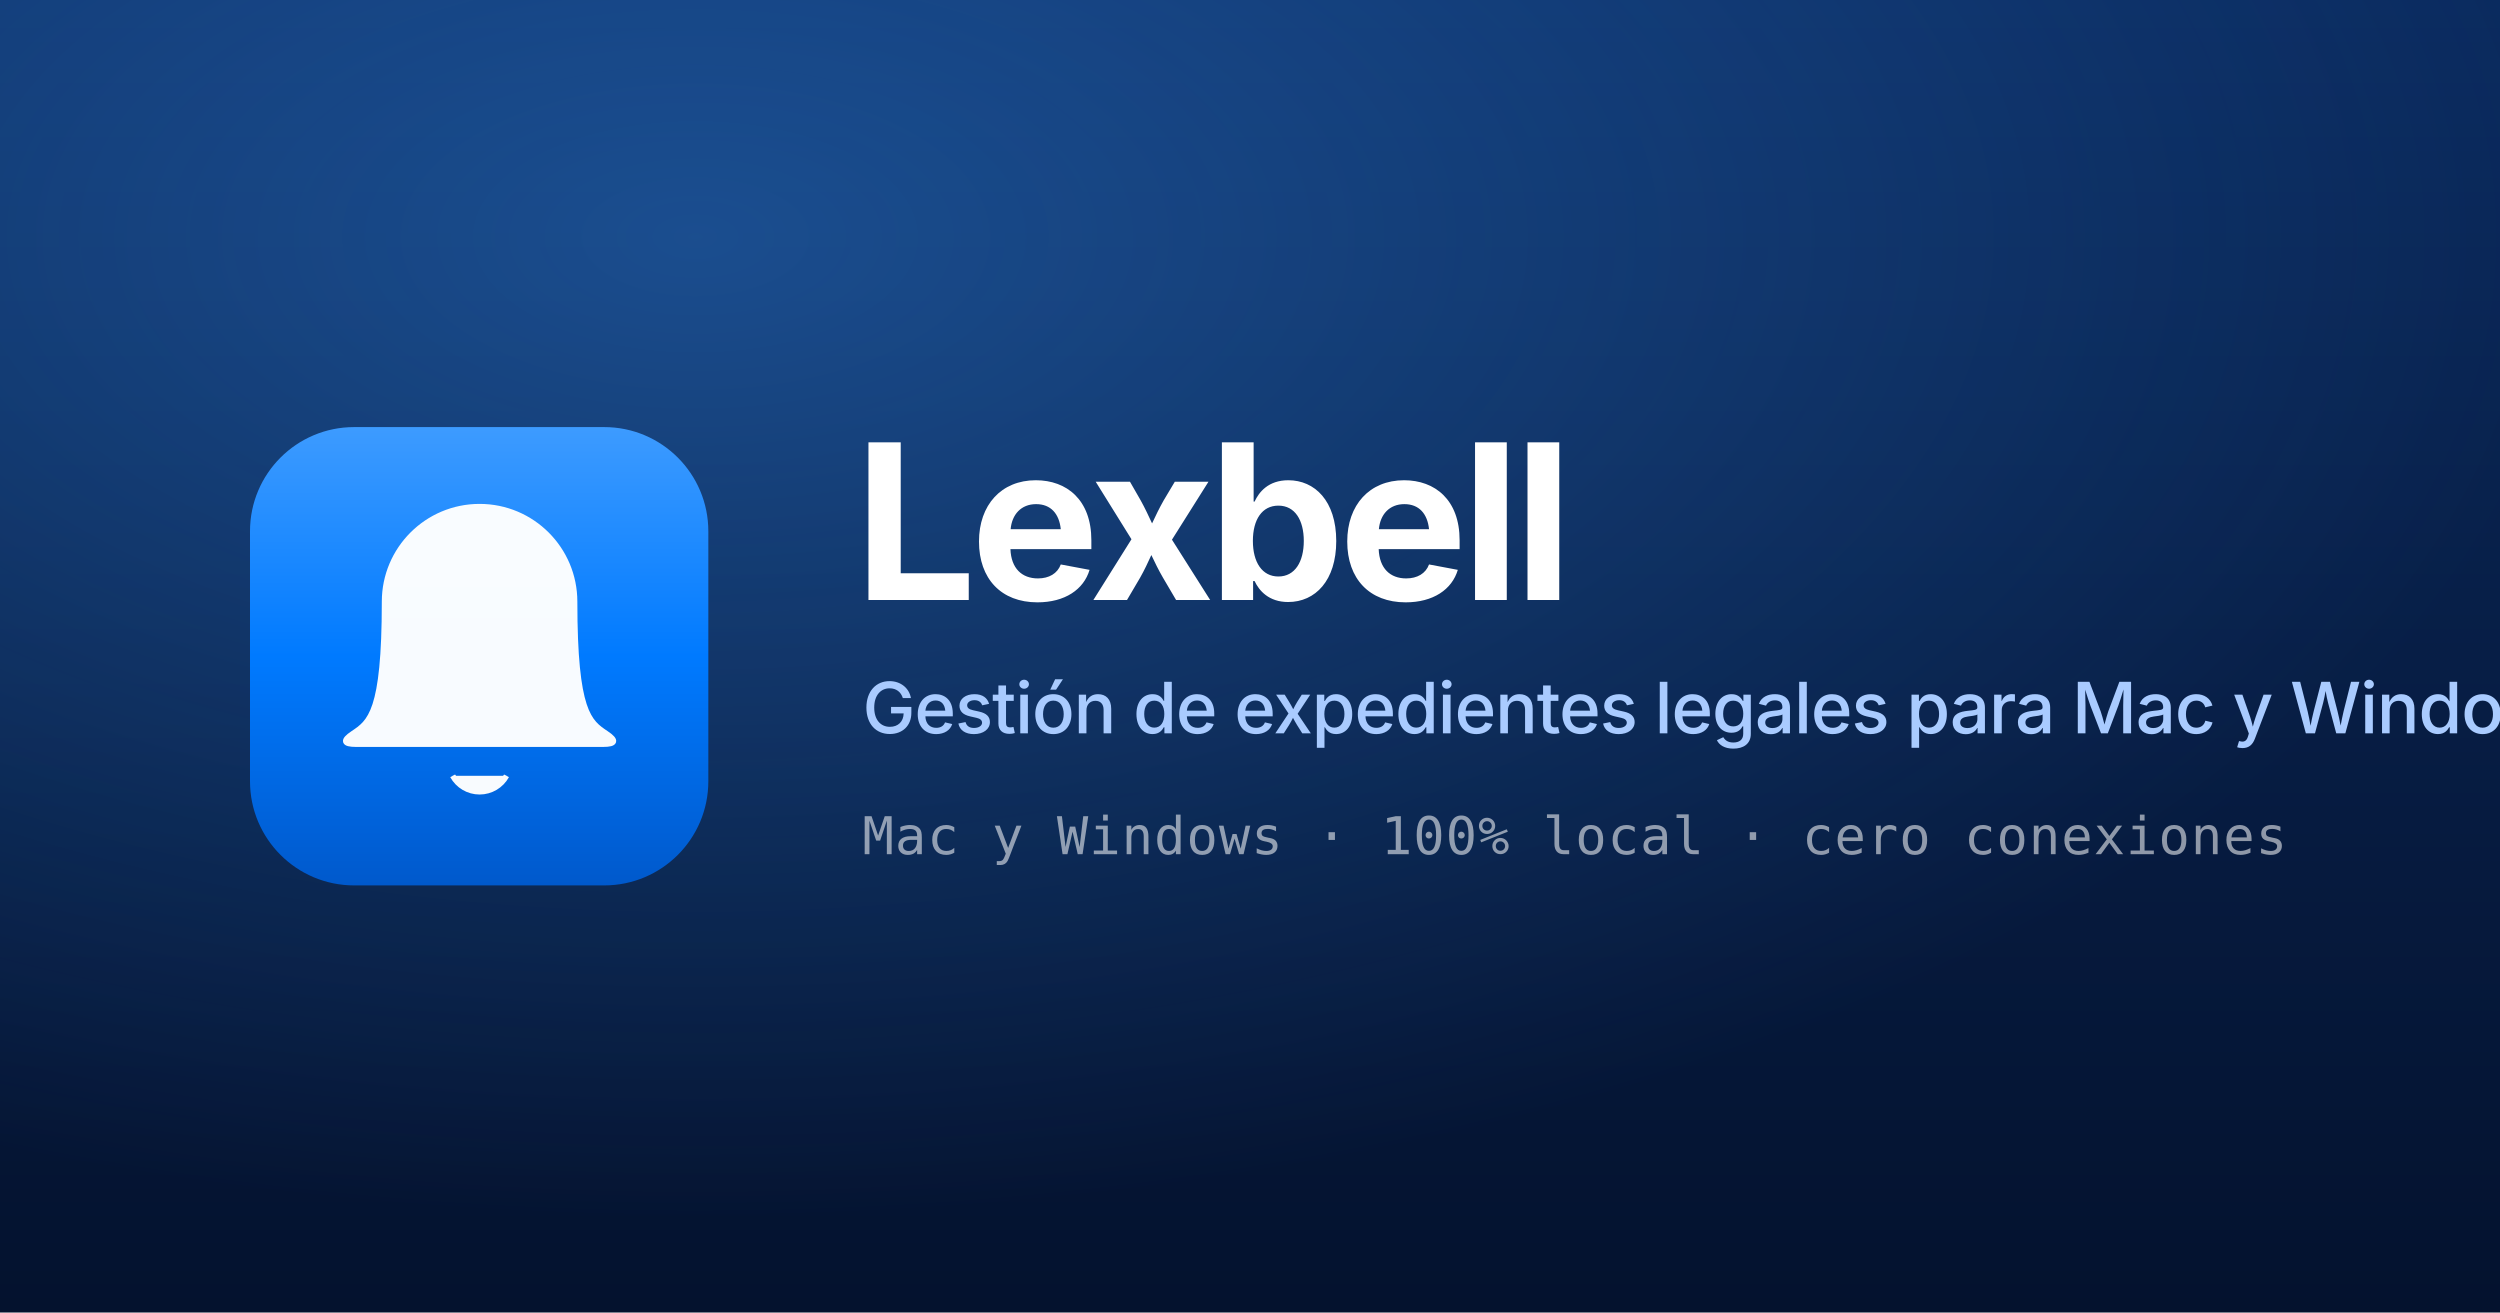
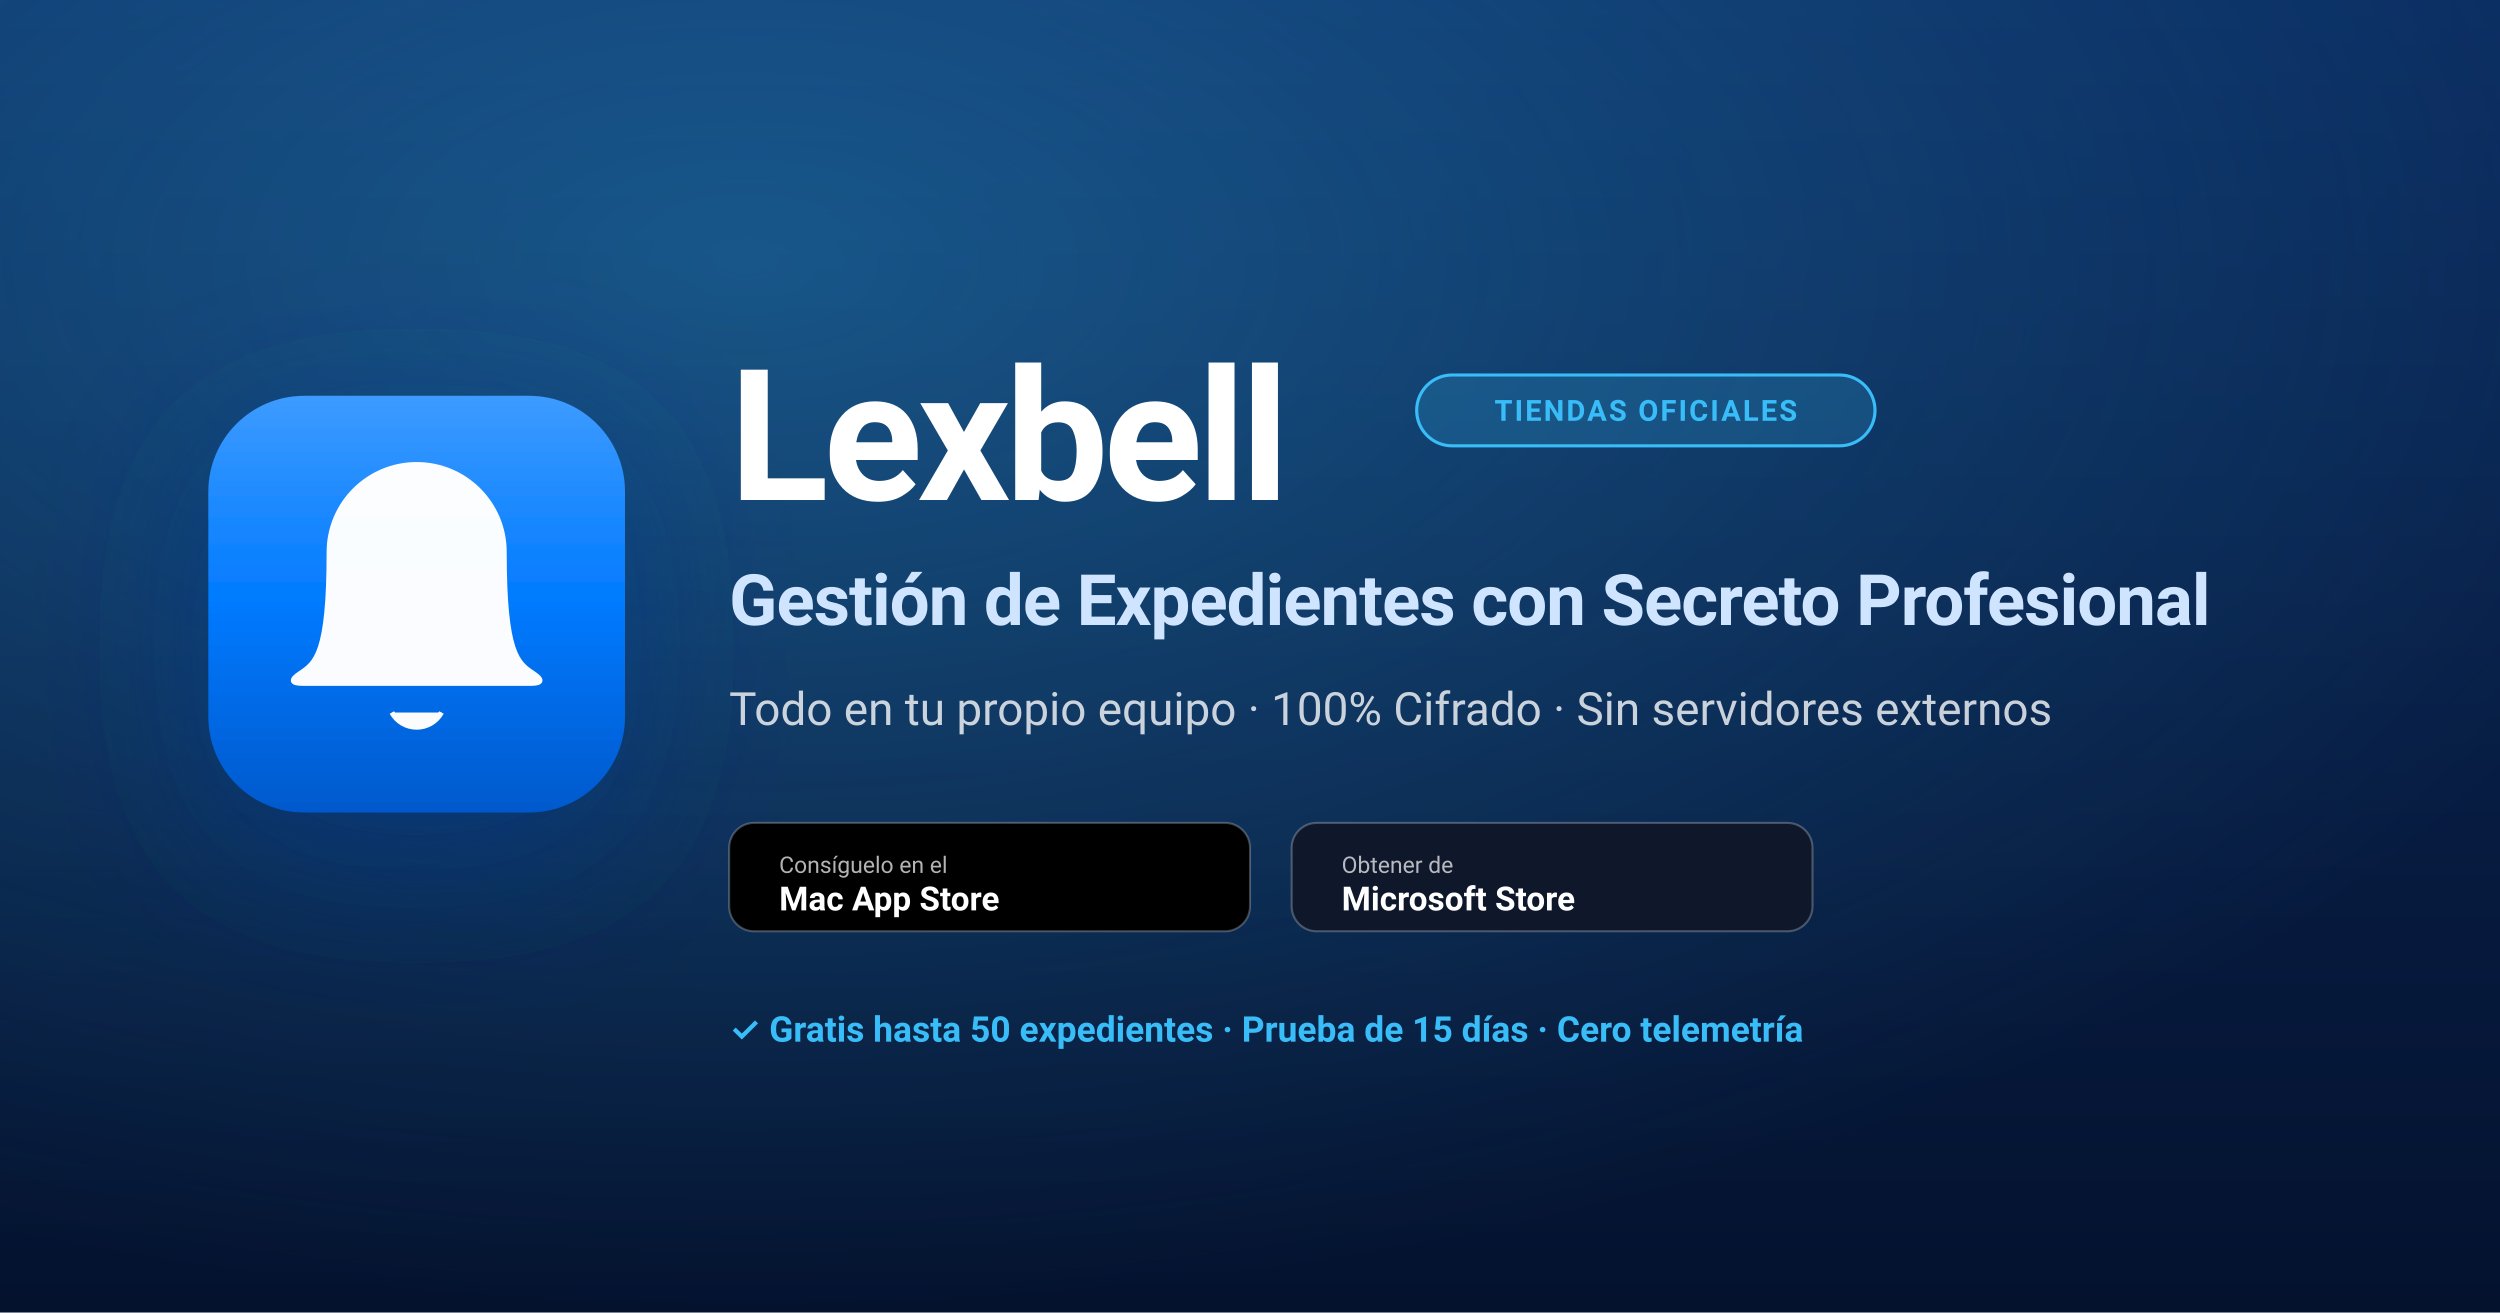
- <svg xmlns="http://www.w3.org/2000/svg" width="1200" height="630" viewBox="0 0 1200 630" font-family="-apple-system, BlinkMacSystemFont, 'SF Pro Display', 'Segoe UI', sans-serif">
+ <svg xmlns="http://www.w3.org/2000/svg" width="1200" height="630" viewBox="0 0 1200 630" font-family="-apple-system, BlinkMacSystemFont, 'SF Pro Display', 'Segoe UI', Roboto, sans-serif">
  <defs>
    <linearGradient id="bg" x1="0" y1="0" x2="0" y2="1">
      <stop offset="0" stop-color="#0A2A5E" />
+       <stop offset="0.6" stop-color="#071C42" />
      <stop offset="1" stop-color="#04122E" />
    </linearGradient>
-     <radialGradient id="glow" cx="0.28" cy="0.18" r="0.75">
-       <stop offset="0" stop-color="#3D9BFF" stop-opacity="0.34" />
-       <stop offset="1" stop-color="#3D9BFF" stop-opacity="0" />
+     <radialGradient id="glow" cx="0.3" cy="0.2" r="0.8">
+       <stop offset="0" stop-color="#38BDF8" stop-opacity="0.32" />
+       <stop offset="1" stop-color="#38BDF8" stop-opacity="0" />
    </radialGradient>
    <linearGradient id="badge" x1="0" y1="0" x2="0" y2="1">
      <stop offset="0" stop-color="#3D9BFF" />
-       <stop offset=".5" stop-color="#007AFF" />
+       <stop offset="0.5" stop-color="#007AFF" />
      <stop offset="1" stop-color="#0059CC" />
    </linearGradient>
  </defs>
  <rect width="1200" height="630" fill="url(#bg)" />
  <rect width="1200" height="630" fill="url(#glow)" />
-   <g transform="translate(120 205)">
-     <rect width="220" height="220" rx="50" fill="url(#badge)" />
-     <g transform="translate(19 23) scale(7.6)" fill="#fff" stroke="#fff" stroke-width="0.35" stroke-linejoin="round" opacity="0.97">
+   <g transform="translate(100 190)">
+     <rect width="200" height="200" rx="46" fill="url(#badge)" filter="drop-shadow(0 20px 40px rgba(0,62,153,0.5))" />
+     <g transform="translate(16 19) scale(7)" fill="#ffffff" stroke="#ffffff" stroke-width="0.35" stroke-linejoin="round" opacity="0.98">
      <path d="M6 8a6 6 0 0 1 12 0C18 15 18.92 15.61 20 16.33Q21 17 19.8 17H4.2Q3 17 4 16.33C5.08 15.61 6 15 6 8" />
      <path d="M10.3 19a1.94 1.94 0 0 0 3.4 0" />
    </g>
  </g>
-   <text x="410" y="288" fill="#ffffff" font-size="104" font-weight="700" letter-spacing="-3">Lexbell</text>
-   <text x="414" y="352" fill="#A9CBFF" font-size="34" font-weight="500" letter-spacing="-0.5">Gestión de expedientes legales para Mac y Windows</text>
-   <text x="414" y="410" fill="rgba(255,255,255,0.55)" font-size="25" font-family="ui-monospace, 'SF Mono', Menlo, monospace" letter-spacing="0.5">Mac y Windows · 100% local · cero conexiones</text>
+   <g transform="translate(350 0)">
+     <text x="0" y="240" fill="#ffffff" font-size="88" font-weight="700" letter-spacing="-2.5">Lexbell</text>
+     <rect x="330" y="180" width="220" height="34" rx="17" fill="rgba(56,189,248,0.18)" stroke="#38BDF8" stroke-width="1.5" />
+     <text x="440" y="202" fill="#38BDF8" font-size="14" font-weight="700" letter-spacing="1" text-anchor="middle">TIENDAS OFICIALES</text>
+     <text x="0" y="300" fill="#CFE4FF" font-size="34" font-weight="600" letter-spacing="-0.5">Gestión de Expedientes con Secreto Profesional</text>
+     <text x="0" y="348" fill="rgba(255,255,255,0.78)" font-size="22" font-weight="400">Todo en tu propio equipo · 100% Cifrado · Sin servidores externos</text>
+     <g transform="translate(0 395)">
+       <rect width="250" height="52" rx="12" fill="#000000" stroke="rgba(255,255,255,0.25)" stroke-width="1" />
+       <text x="24" y="24" fill="rgba(255,255,255,0.7)" font-size="11">Consíguelo en el</text>
+       <text x="24" y="42" fill="#ffffff" font-size="16" font-weight="700">Mac App Store</text>
+       <rect x="270" width="250" height="52" rx="12" fill="#0F172A" stroke="rgba(255,255,255,0.25)" stroke-width="1" />
+       <text x="294" y="24" fill="rgba(255,255,255,0.7)" font-size="11">Obtener de</text>
+       <text x="294" y="42" fill="#ffffff" font-size="16" font-weight="700">Microsoft Store</text>
+     </g>
+     <text x="0" y="500" fill="#38BDF8" font-size="17" font-weight="600">✓ Gratis hasta 50 expedientes · Prueba de 15 días · Cero telemetría</text>
+   </g>
</svg>
